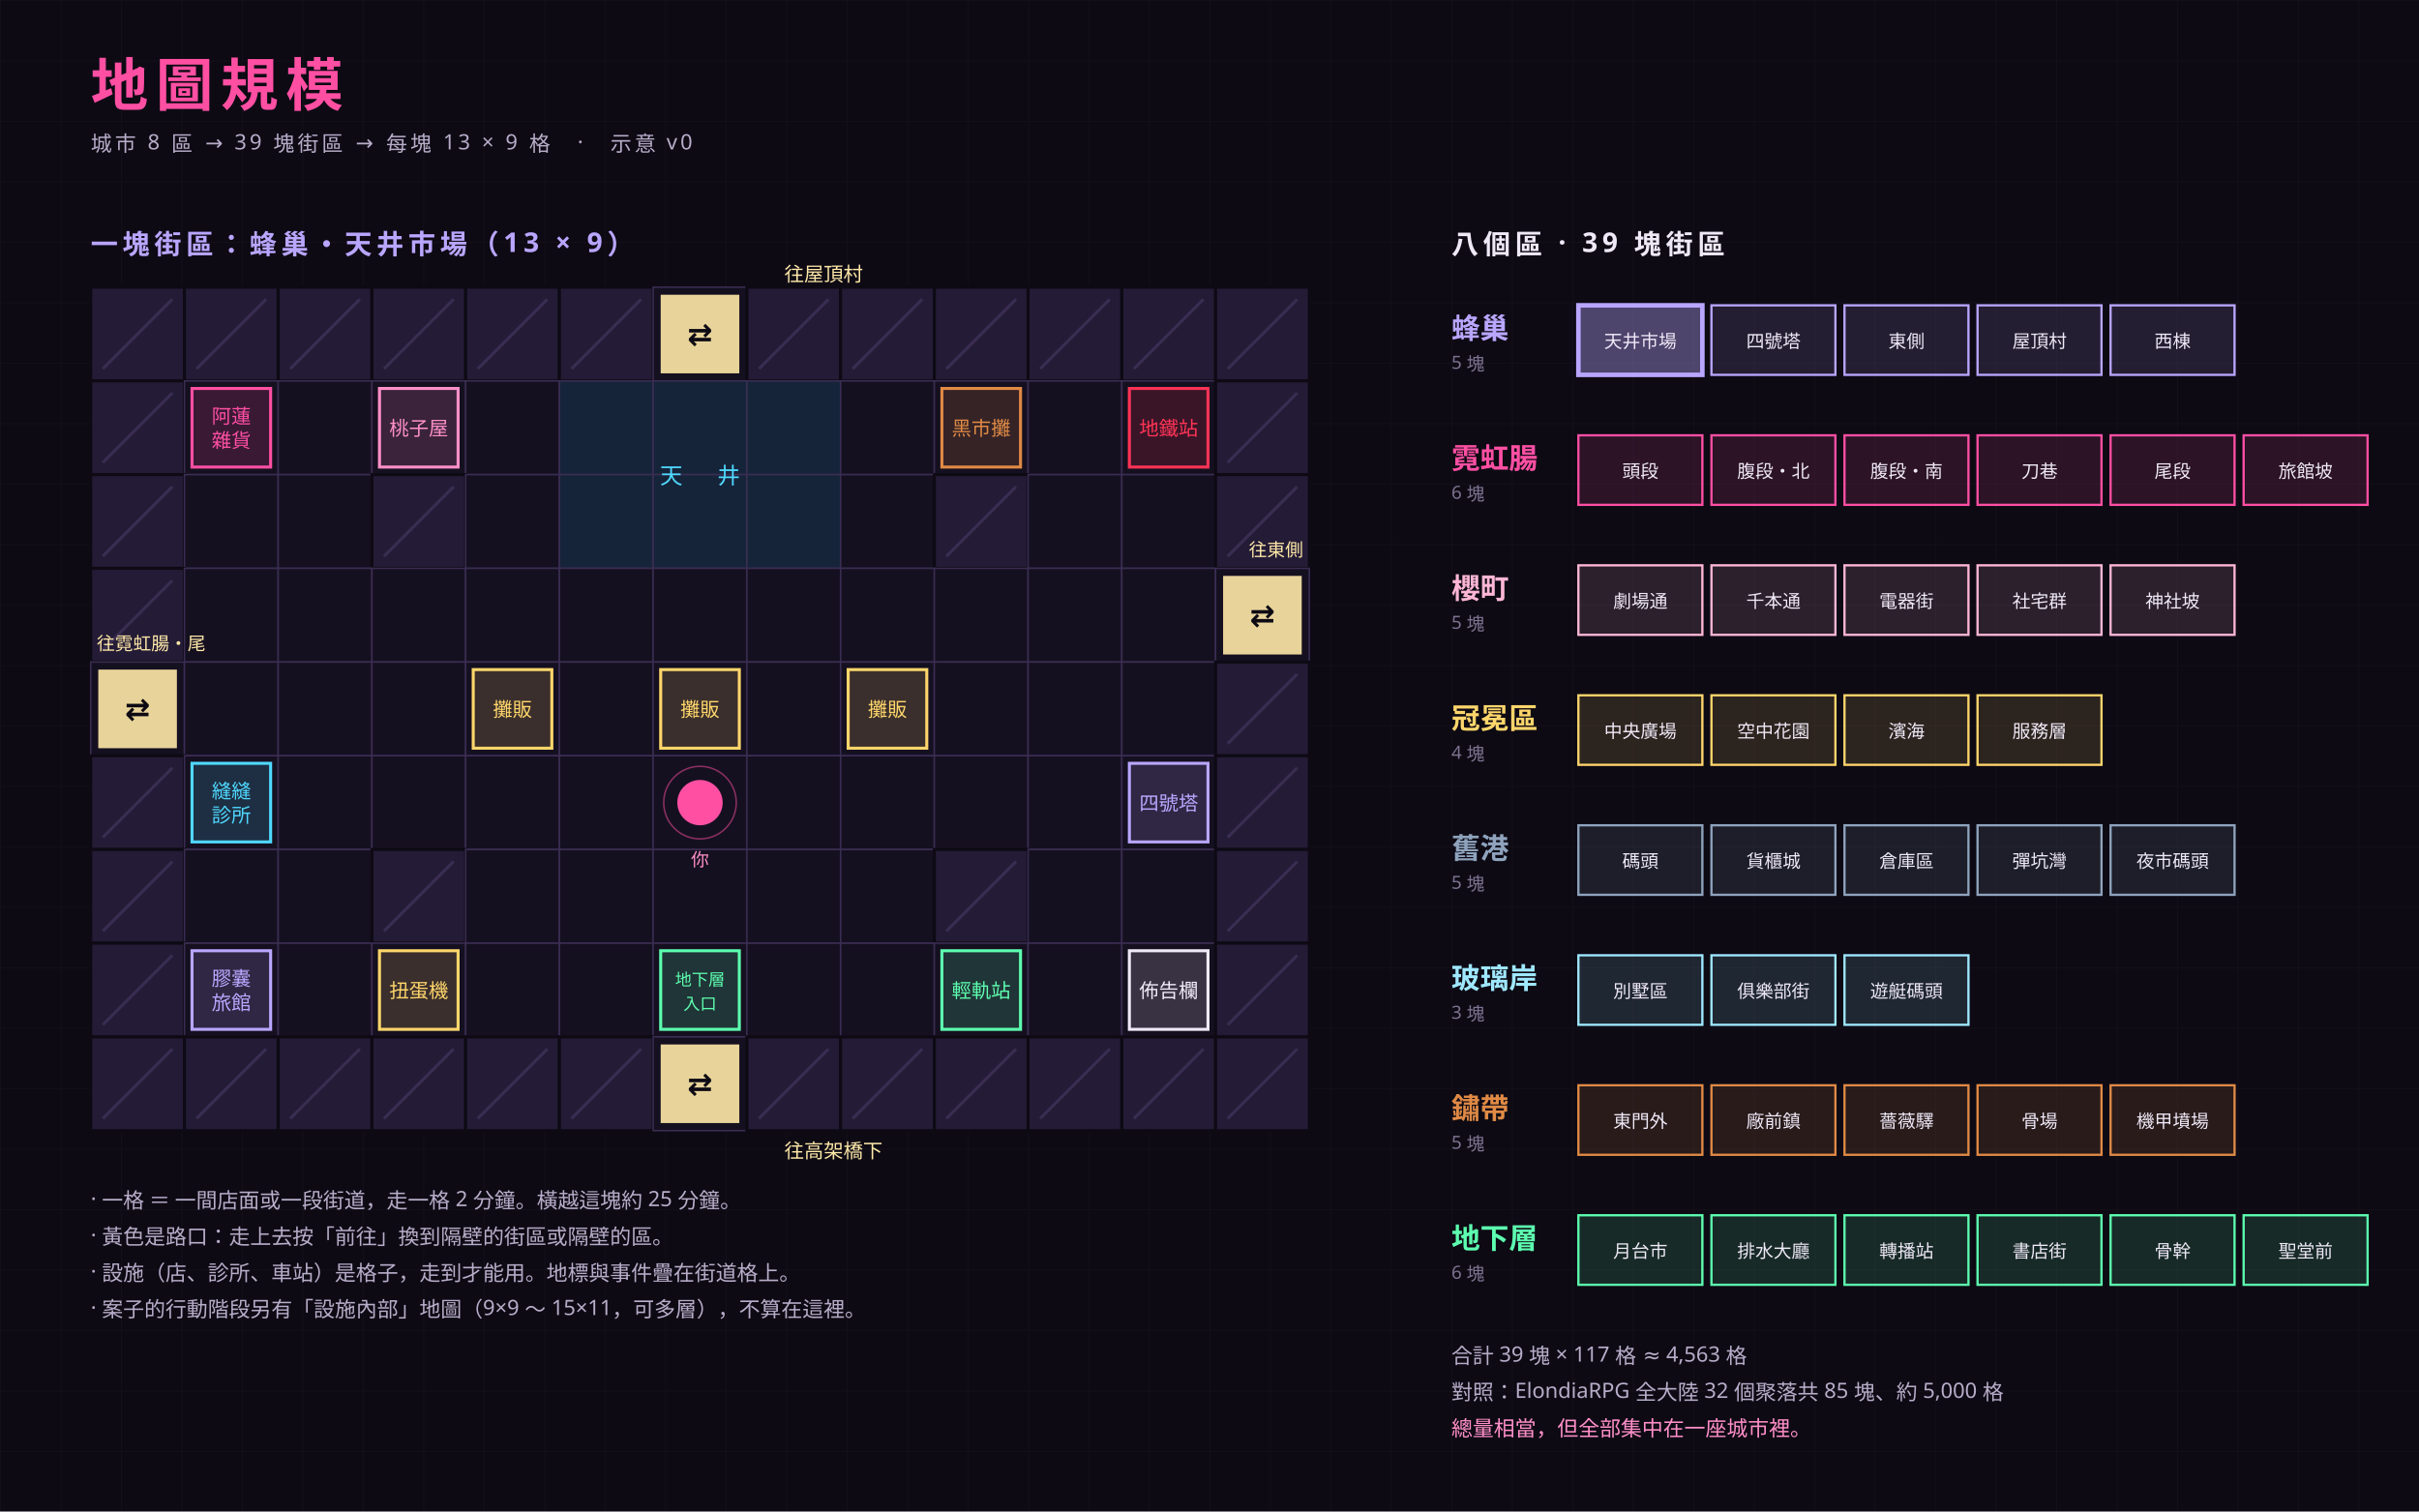
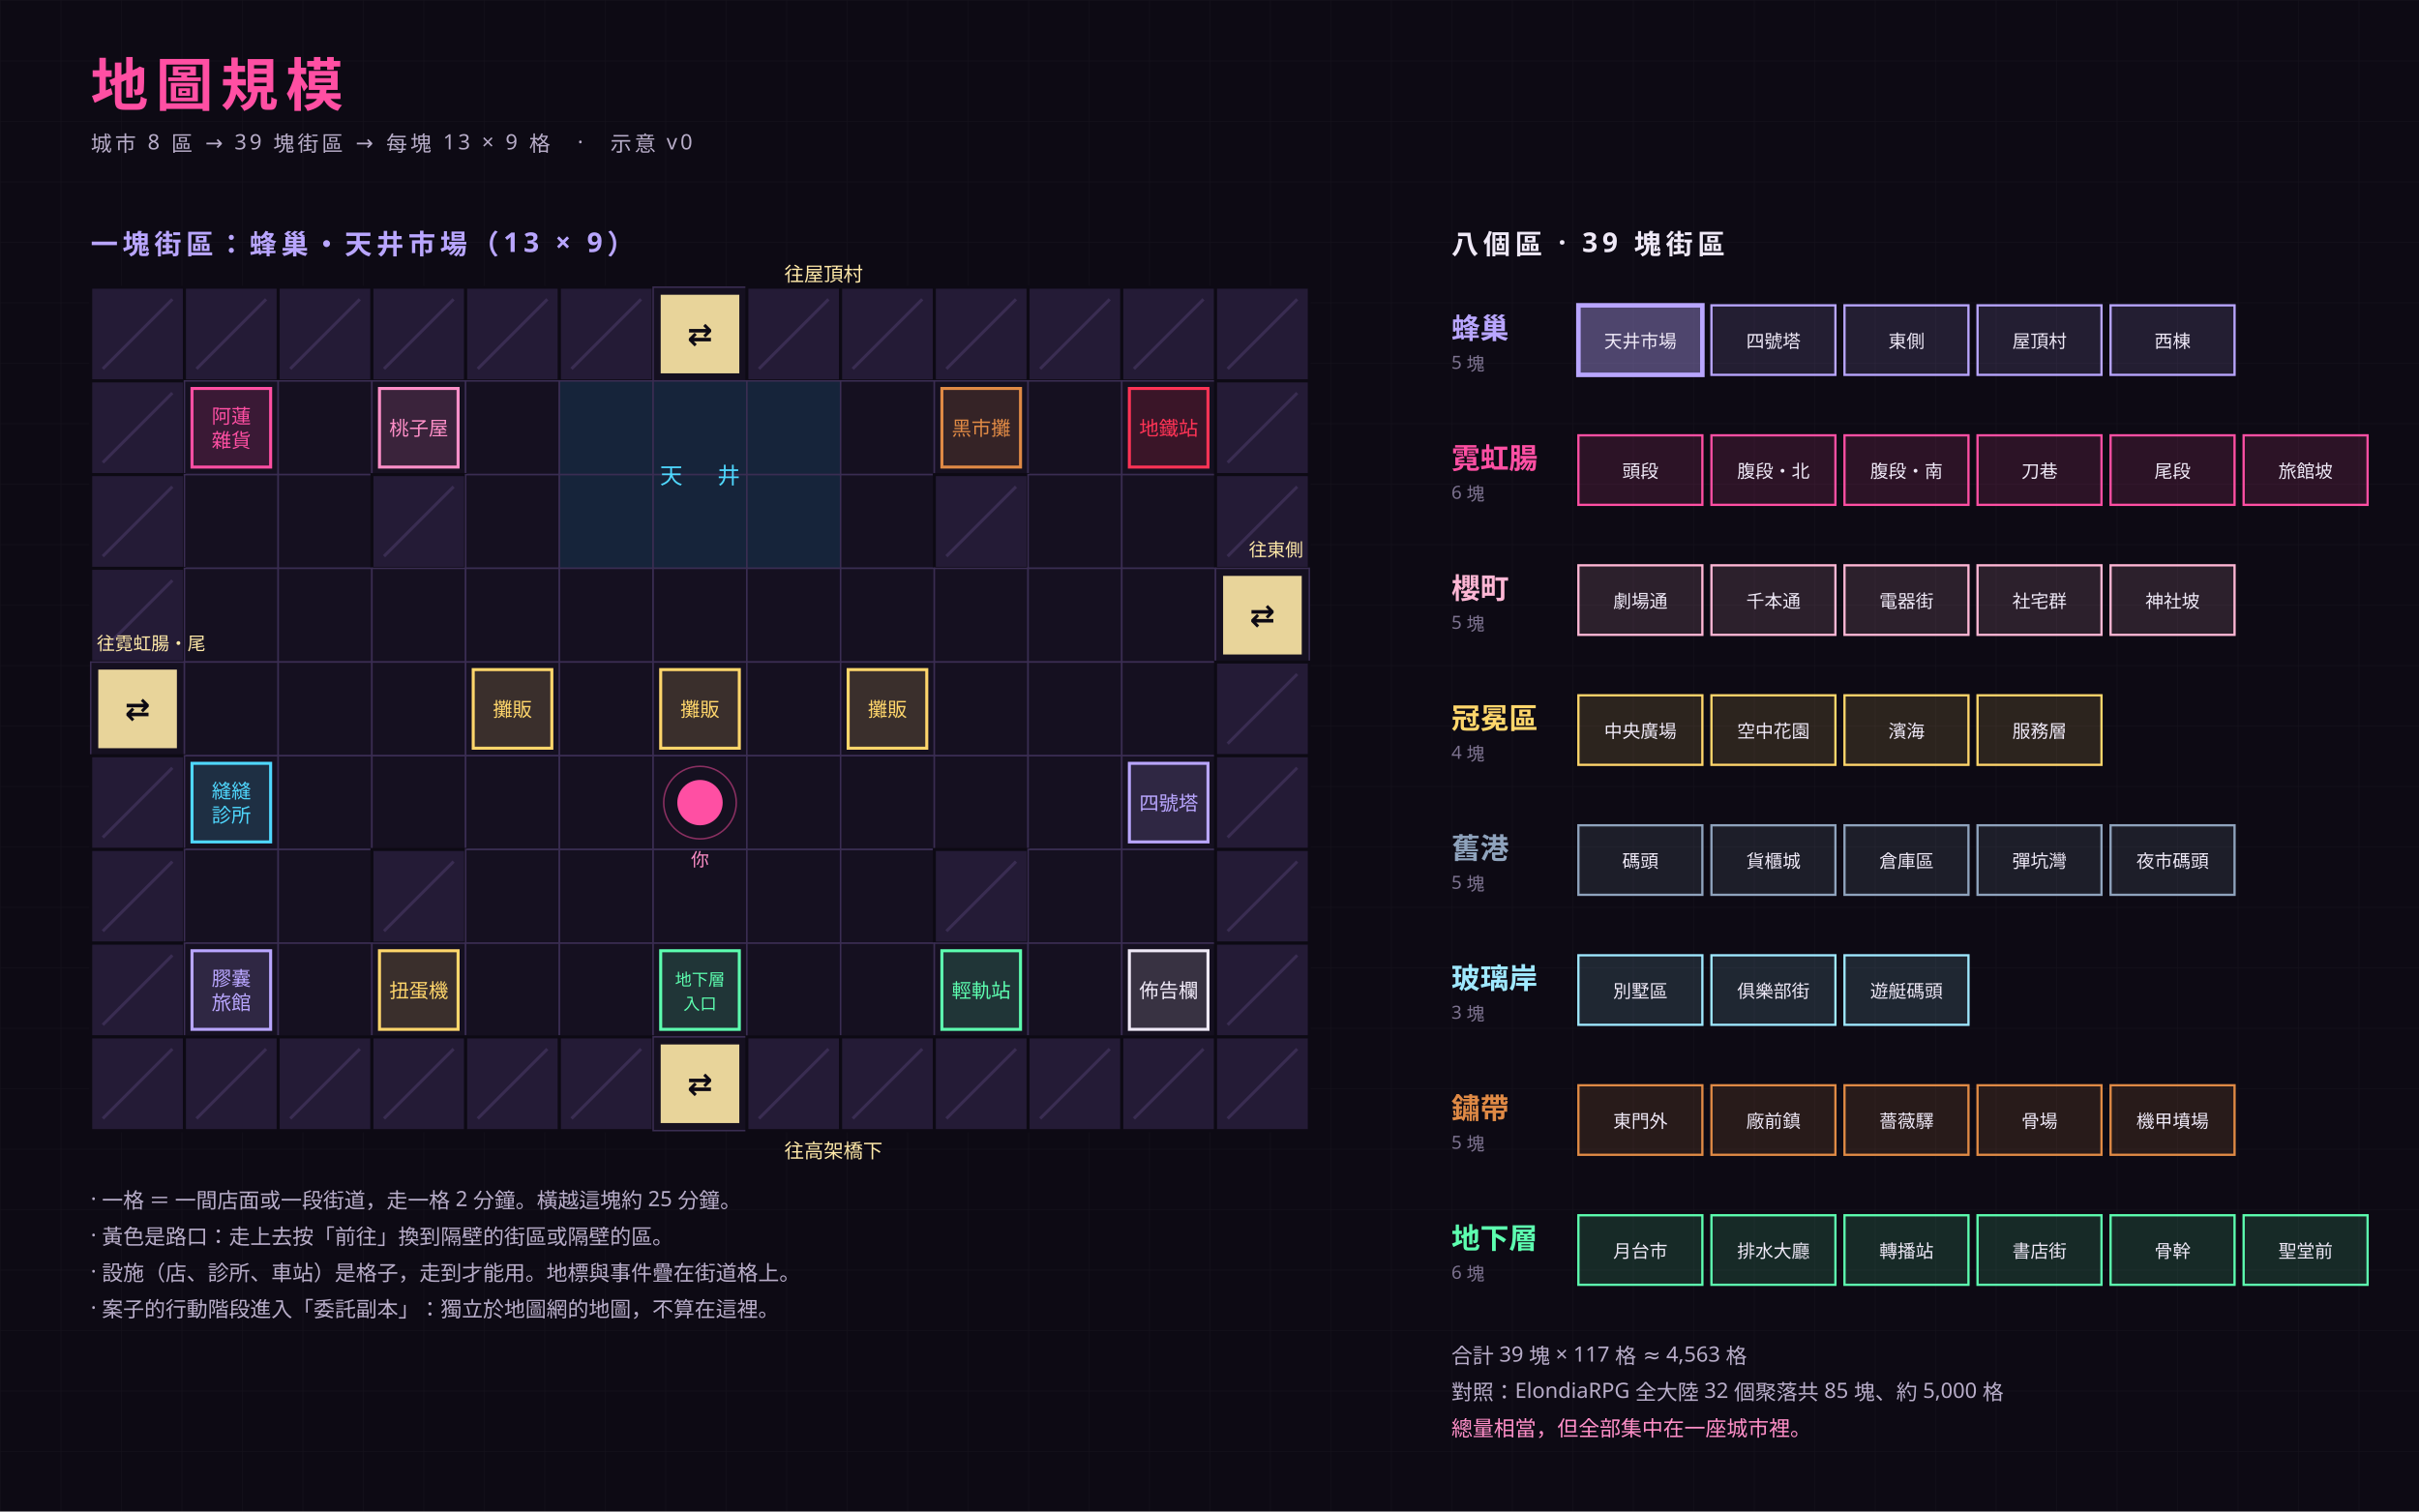
<svg xmlns="http://www.w3.org/2000/svg" viewBox="0 0 1600 1000" width="1600" height="1000" font-family="'Noto Sans TC','PingFang TC','Microsoft JhengHei','WenQuanYi Zen Hei',sans-serif">
  <rect width="1600" height="1000" fill="#0d0a14" />
  <defs>
    <pattern id="g" width="40" height="40" patternUnits="userSpaceOnUse">
      <path d="M40 0H0V40" fill="none" stroke="#fff" stroke-opacity=".03" />
    </pattern>
  </defs>
  <rect width="1600" height="1000" fill="url(#g)" />
  <text x="60" y="70" font-size="38" font-weight="900" fill="#ff4fa3" letter-spacing="5">地圖規模</text>
  <text x="60" y="100" font-size="14" fill="#b8adc9" letter-spacing="2">城市 8 區 → 39 塊街區 → 每塊 13 × 9 格　·　示意 v0</text>
  <text x="60" y="168" font-size="18" font-weight="700" fill="#b9a6ff" letter-spacing="3">一塊街區：蜂巢・天井市場（13 × 9）</text>
  <rect x="60" y="190" width="62" height="62" fill="#241b36" stroke="#0d0a14" stroke-width="2" />
  <path d="M68 244L114 198" stroke="#3a2d52" stroke-width="2" />
  <rect x="122" y="190" width="62" height="62" fill="#241b36" stroke="#0d0a14" stroke-width="2" />
  <path d="M130 244L176 198" stroke="#3a2d52" stroke-width="2" />
  <rect x="184" y="190" width="62" height="62" fill="#241b36" stroke="#0d0a14" stroke-width="2" />
  <path d="M192 244L238 198" stroke="#3a2d52" stroke-width="2" />
  <rect x="246" y="190" width="62" height="62" fill="#241b36" stroke="#0d0a14" stroke-width="2" />
  <path d="M254 244L300 198" stroke="#3a2d52" stroke-width="2" />
  <rect x="308" y="190" width="62" height="62" fill="#241b36" stroke="#0d0a14" stroke-width="2" />
  <path d="M316 244L362 198" stroke="#3a2d52" stroke-width="2" />
  <rect x="370" y="190" width="62" height="62" fill="#241b36" stroke="#0d0a14" stroke-width="2" />
  <path d="M378 244L424 198" stroke="#3a2d52" stroke-width="2" />
  <rect x="432" y="190" width="62" height="62" fill="#151020" stroke="#3a2d52" />
  <rect x="437" y="195" width="52" height="52" fill="#ffe9a8" fill-opacity=".9" />
  <text x="463.0" y="228.0" text-anchor="middle" font-size="20" font-weight="700" fill="#0d0a14">⇄</text>
  <rect x="494" y="190" width="62" height="62" fill="#241b36" stroke="#0d0a14" stroke-width="2" />
  <path d="M502 244L548 198" stroke="#3a2d52" stroke-width="2" />
  <rect x="556" y="190" width="62" height="62" fill="#241b36" stroke="#0d0a14" stroke-width="2" />
  <path d="M564 244L610 198" stroke="#3a2d52" stroke-width="2" />
  <rect x="618" y="190" width="62" height="62" fill="#241b36" stroke="#0d0a14" stroke-width="2" />
  <path d="M626 244L672 198" stroke="#3a2d52" stroke-width="2" />
  <rect x="680" y="190" width="62" height="62" fill="#241b36" stroke="#0d0a14" stroke-width="2" />
  <path d="M688 244L734 198" stroke="#3a2d52" stroke-width="2" />
  <rect x="742" y="190" width="62" height="62" fill="#241b36" stroke="#0d0a14" stroke-width="2" />
  <path d="M750 244L796 198" stroke="#3a2d52" stroke-width="2" />
  <rect x="804" y="190" width="62" height="62" fill="#241b36" stroke="#0d0a14" stroke-width="2" />
  <path d="M812 244L858 198" stroke="#3a2d52" stroke-width="2" />
  <rect x="60" y="252" width="62" height="62" fill="#241b36" stroke="#0d0a14" stroke-width="2" />
  <path d="M68 306L114 260" stroke="#3a2d52" stroke-width="2" />
  <rect x="122" y="252" width="62" height="62" fill="#151020" stroke="#3a2d52" />
  <rect x="127" y="257" width="52" height="52" fill="#ff4fa3" fill-opacity=".16" stroke="#ff4fa3" stroke-width="2" />
  <text x="153.0" y="280.0" text-anchor="middle" font-size="13" fill="#ff4fa3">阿蓮</text>
  <text x="153.0" y="296.0" text-anchor="middle" font-size="13" fill="#ff4fa3">雜貨</text>
  <rect x="184" y="252" width="62" height="62" fill="#151020" stroke="#3a2d52" />
  <rect x="246" y="252" width="62" height="62" fill="#151020" stroke="#3a2d52" />
  <rect x="251" y="257" width="52" height="52" fill="#ff8fc8" fill-opacity=".16" stroke="#ff8fc8" stroke-width="2" />
  <text x="277.0" y="288.0" text-anchor="middle" font-size="13" fill="#ff8fc8">桃子屋</text>
  <rect x="308" y="252" width="62" height="62" fill="#151020" stroke="#3a2d52" />
  <rect x="370" y="252" width="62" height="62" fill="#16243a" stroke="#3a2d52" />
  <rect x="432" y="252" width="62" height="62" fill="#16243a" stroke="#3a2d52" />
  <rect x="494" y="252" width="62" height="62" fill="#16243a" stroke="#3a2d52" />
  <rect x="556" y="252" width="62" height="62" fill="#151020" stroke="#3a2d52" />
  <rect x="618" y="252" width="62" height="62" fill="#151020" stroke="#3a2d52" />
  <rect x="623" y="257" width="52" height="52" fill="#e08a45" fill-opacity=".16" stroke="#e08a45" stroke-width="2" />
  <text x="649.0" y="288.0" text-anchor="middle" font-size="13" fill="#e08a45">黑市攤</text>
  <rect x="680" y="252" width="62" height="62" fill="#151020" stroke="#3a2d52" />
  <rect x="742" y="252" width="62" height="62" fill="#151020" stroke="#3a2d52" />
  <rect x="747" y="257" width="52" height="52" fill="#ff3355" fill-opacity=".16" stroke="#ff3355" stroke-width="2" />
  <text x="773.0" y="288.0" text-anchor="middle" font-size="13" fill="#ff3355">地鐵站</text>
  <rect x="804" y="252" width="62" height="62" fill="#241b36" stroke="#0d0a14" stroke-width="2" />
  <path d="M812 306L858 260" stroke="#3a2d52" stroke-width="2" />
  <rect x="60" y="314" width="62" height="62" fill="#241b36" stroke="#0d0a14" stroke-width="2" />
  <path d="M68 368L114 322" stroke="#3a2d52" stroke-width="2" />
  <rect x="122" y="314" width="62" height="62" fill="#151020" stroke="#3a2d52" />
  <rect x="184" y="314" width="62" height="62" fill="#151020" stroke="#3a2d52" />
  <rect x="246" y="314" width="62" height="62" fill="#241b36" stroke="#0d0a14" stroke-width="2" />
  <path d="M254 368L300 322" stroke="#3a2d52" stroke-width="2" />
  <rect x="308" y="314" width="62" height="62" fill="#151020" stroke="#3a2d52" />
  <rect x="370" y="314" width="62" height="62" fill="#16243a" stroke="#3a2d52" />
  <rect x="432" y="314" width="62" height="62" fill="#16243a" stroke="#3a2d52" />
  <rect x="494" y="314" width="62" height="62" fill="#16243a" stroke="#3a2d52" />
  <rect x="556" y="314" width="62" height="62" fill="#151020" stroke="#3a2d52" />
  <rect x="618" y="314" width="62" height="62" fill="#241b36" stroke="#0d0a14" stroke-width="2" />
  <path d="M626 368L672 322" stroke="#3a2d52" stroke-width="2" />
  <rect x="680" y="314" width="62" height="62" fill="#151020" stroke="#3a2d52" />
  <rect x="742" y="314" width="62" height="62" fill="#151020" stroke="#3a2d52" />
  <rect x="804" y="314" width="62" height="62" fill="#241b36" stroke="#0d0a14" stroke-width="2" />
  <path d="M812 368L858 322" stroke="#3a2d52" stroke-width="2" />
  <rect x="60" y="376" width="62" height="62" fill="#241b36" stroke="#0d0a14" stroke-width="2" />
  <path d="M68 430L114 384" stroke="#3a2d52" stroke-width="2" />
  <rect x="122" y="376" width="62" height="62" fill="#151020" stroke="#3a2d52" />
  <rect x="184" y="376" width="62" height="62" fill="#151020" stroke="#3a2d52" />
  <rect x="246" y="376" width="62" height="62" fill="#151020" stroke="#3a2d52" />
  <rect x="308" y="376" width="62" height="62" fill="#151020" stroke="#3a2d52" />
  <rect x="370" y="376" width="62" height="62" fill="#151020" stroke="#3a2d52" />
  <rect x="432" y="376" width="62" height="62" fill="#151020" stroke="#3a2d52" />
  <rect x="494" y="376" width="62" height="62" fill="#151020" stroke="#3a2d52" />
  <rect x="556" y="376" width="62" height="62" fill="#151020" stroke="#3a2d52" />
  <rect x="618" y="376" width="62" height="62" fill="#151020" stroke="#3a2d52" />
  <rect x="680" y="376" width="62" height="62" fill="#151020" stroke="#3a2d52" />
  <rect x="742" y="376" width="62" height="62" fill="#151020" stroke="#3a2d52" />
  <rect x="804" y="376" width="62" height="62" fill="#151020" stroke="#3a2d52" />
  <rect x="809" y="381" width="52" height="52" fill="#ffe9a8" fill-opacity=".9" />
  <text x="835.0" y="414.0" text-anchor="middle" font-size="20" font-weight="700" fill="#0d0a14">⇄</text>
  <rect x="60" y="438" width="62" height="62" fill="#151020" stroke="#3a2d52" />
  <rect x="65" y="443" width="52" height="52" fill="#ffe9a8" fill-opacity=".9" />
  <text x="91.0" y="476.0" text-anchor="middle" font-size="20" font-weight="700" fill="#0d0a14">⇄</text>
  <rect x="122" y="438" width="62" height="62" fill="#151020" stroke="#3a2d52" />
  <rect x="184" y="438" width="62" height="62" fill="#151020" stroke="#3a2d52" />
  <rect x="246" y="438" width="62" height="62" fill="#151020" stroke="#3a2d52" />
  <rect x="308" y="438" width="62" height="62" fill="#151020" stroke="#3a2d52" />
  <rect x="313" y="443" width="52" height="52" fill="#ffd66b" fill-opacity=".16" stroke="#ffd66b" stroke-width="2" />
  <text x="339.0" y="474.0" text-anchor="middle" font-size="13" fill="#ffd66b">攤販</text>
  <rect x="370" y="438" width="62" height="62" fill="#151020" stroke="#3a2d52" />
  <rect x="432" y="438" width="62" height="62" fill="#151020" stroke="#3a2d52" />
  <rect x="437" y="443" width="52" height="52" fill="#ffd66b" fill-opacity=".16" stroke="#ffd66b" stroke-width="2" />
  <text x="463.0" y="474.0" text-anchor="middle" font-size="13" fill="#ffd66b">攤販</text>
  <rect x="494" y="438" width="62" height="62" fill="#151020" stroke="#3a2d52" />
  <rect x="556" y="438" width="62" height="62" fill="#151020" stroke="#3a2d52" />
  <rect x="561" y="443" width="52" height="52" fill="#ffd66b" fill-opacity=".16" stroke="#ffd66b" stroke-width="2" />
  <text x="587.0" y="474.0" text-anchor="middle" font-size="13" fill="#ffd66b">攤販</text>
  <rect x="618" y="438" width="62" height="62" fill="#151020" stroke="#3a2d52" />
  <rect x="680" y="438" width="62" height="62" fill="#151020" stroke="#3a2d52" />
  <rect x="742" y="438" width="62" height="62" fill="#151020" stroke="#3a2d52" />
  <rect x="804" y="438" width="62" height="62" fill="#241b36" stroke="#0d0a14" stroke-width="2" />
  <path d="M812 492L858 446" stroke="#3a2d52" stroke-width="2" />
  <rect x="60" y="500" width="62" height="62" fill="#241b36" stroke="#0d0a14" stroke-width="2" />
  <path d="M68 554L114 508" stroke="#3a2d52" stroke-width="2" />
  <rect x="122" y="500" width="62" height="62" fill="#151020" stroke="#3a2d52" />
  <rect x="127" y="505" width="52" height="52" fill="#4fd8ff" fill-opacity=".16" stroke="#4fd8ff" stroke-width="2" />
  <text x="153.0" y="528.0" text-anchor="middle" font-size="13" fill="#4fd8ff">縫縫</text>
  <text x="153.0" y="544.0" text-anchor="middle" font-size="13" fill="#4fd8ff">診所</text>
  <rect x="184" y="500" width="62" height="62" fill="#151020" stroke="#3a2d52" />
  <rect x="246" y="500" width="62" height="62" fill="#151020" stroke="#3a2d52" />
  <rect x="308" y="500" width="62" height="62" fill="#151020" stroke="#3a2d52" />
  <rect x="370" y="500" width="62" height="62" fill="#151020" stroke="#3a2d52" />
  <rect x="432" y="500" width="62" height="62" fill="#151020" stroke="#3a2d52" />
  <rect x="494" y="500" width="62" height="62" fill="#151020" stroke="#3a2d52" />
  <rect x="556" y="500" width="62" height="62" fill="#151020" stroke="#3a2d52" />
  <rect x="618" y="500" width="62" height="62" fill="#151020" stroke="#3a2d52" />
  <rect x="680" y="500" width="62" height="62" fill="#151020" stroke="#3a2d52" />
  <rect x="742" y="500" width="62" height="62" fill="#151020" stroke="#3a2d52" />
  <rect x="747" y="505" width="52" height="52" fill="#b9a6ff" fill-opacity=".16" stroke="#b9a6ff" stroke-width="2" />
  <text x="773.0" y="536.0" text-anchor="middle" font-size="13" fill="#b9a6ff">四號塔</text>
  <rect x="804" y="500" width="62" height="62" fill="#241b36" stroke="#0d0a14" stroke-width="2" />
  <path d="M812 554L858 508" stroke="#3a2d52" stroke-width="2" />
  <rect x="60" y="562" width="62" height="62" fill="#241b36" stroke="#0d0a14" stroke-width="2" />
  <path d="M68 616L114 570" stroke="#3a2d52" stroke-width="2" />
  <rect x="122" y="562" width="62" height="62" fill="#151020" stroke="#3a2d52" />
  <rect x="184" y="562" width="62" height="62" fill="#151020" stroke="#3a2d52" />
  <rect x="246" y="562" width="62" height="62" fill="#241b36" stroke="#0d0a14" stroke-width="2" />
  <path d="M254 616L300 570" stroke="#3a2d52" stroke-width="2" />
  <rect x="308" y="562" width="62" height="62" fill="#151020" stroke="#3a2d52" />
  <rect x="370" y="562" width="62" height="62" fill="#151020" stroke="#3a2d52" />
  <rect x="432" y="562" width="62" height="62" fill="#151020" stroke="#3a2d52" />
  <rect x="494" y="562" width="62" height="62" fill="#151020" stroke="#3a2d52" />
  <rect x="556" y="562" width="62" height="62" fill="#151020" stroke="#3a2d52" />
  <rect x="618" y="562" width="62" height="62" fill="#241b36" stroke="#0d0a14" stroke-width="2" />
  <path d="M626 616L672 570" stroke="#3a2d52" stroke-width="2" />
  <rect x="680" y="562" width="62" height="62" fill="#151020" stroke="#3a2d52" />
  <rect x="742" y="562" width="62" height="62" fill="#151020" stroke="#3a2d52" />
  <rect x="804" y="562" width="62" height="62" fill="#241b36" stroke="#0d0a14" stroke-width="2" />
  <path d="M812 616L858 570" stroke="#3a2d52" stroke-width="2" />
  <rect x="60" y="624" width="62" height="62" fill="#241b36" stroke="#0d0a14" stroke-width="2" />
  <path d="M68 678L114 632" stroke="#3a2d52" stroke-width="2" />
  <rect x="122" y="624" width="62" height="62" fill="#151020" stroke="#3a2d52" />
  <rect x="127" y="629" width="52" height="52" fill="#b9a6ff" fill-opacity=".16" stroke="#b9a6ff" stroke-width="2" />
  <text x="153.0" y="652.0" text-anchor="middle" font-size="13" fill="#b9a6ff">膠囊</text>
  <text x="153.0" y="668.0" text-anchor="middle" font-size="13" fill="#b9a6ff">旅館</text>
  <rect x="184" y="624" width="62" height="62" fill="#151020" stroke="#3a2d52" />
  <rect x="246" y="624" width="62" height="62" fill="#151020" stroke="#3a2d52" />
  <rect x="251" y="629" width="52" height="52" fill="#ffd66b" fill-opacity=".16" stroke="#ffd66b" stroke-width="2" />
  <text x="277.0" y="660.0" text-anchor="middle" font-size="13" fill="#ffd66b">扭蛋機</text>
  <rect x="308" y="624" width="62" height="62" fill="#151020" stroke="#3a2d52" />
  <rect x="370" y="624" width="62" height="62" fill="#151020" stroke="#3a2d52" />
  <rect x="432" y="624" width="62" height="62" fill="#151020" stroke="#3a2d52" />
  <rect x="437" y="629" width="52" height="52" fill="#5dffb0" fill-opacity=".16" stroke="#5dffb0" stroke-width="2" />
  <text x="463.0" y="652.0" text-anchor="middle" font-size="11" fill="#5dffb0">地下層</text>
  <text x="463.0" y="668.0" text-anchor="middle" font-size="11" fill="#5dffb0">入口</text>
  <rect x="494" y="624" width="62" height="62" fill="#151020" stroke="#3a2d52" />
  <rect x="556" y="624" width="62" height="62" fill="#151020" stroke="#3a2d52" />
  <rect x="618" y="624" width="62" height="62" fill="#151020" stroke="#3a2d52" />
  <rect x="623" y="629" width="52" height="52" fill="#5dffb0" fill-opacity=".16" stroke="#5dffb0" stroke-width="2" />
  <text x="649.0" y="660.0" text-anchor="middle" font-size="13" fill="#5dffb0">輕軌站</text>
  <rect x="680" y="624" width="62" height="62" fill="#151020" stroke="#3a2d52" />
  <rect x="742" y="624" width="62" height="62" fill="#151020" stroke="#3a2d52" />
  <rect x="747" y="629" width="52" height="52" fill="#efe9f7" fill-opacity=".16" stroke="#efe9f7" stroke-width="2" />
  <text x="773.0" y="660.0" text-anchor="middle" font-size="13" fill="#efe9f7">佈告欄</text>
  <rect x="804" y="624" width="62" height="62" fill="#241b36" stroke="#0d0a14" stroke-width="2" />
  <path d="M812 678L858 632" stroke="#3a2d52" stroke-width="2" />
  <rect x="60" y="686" width="62" height="62" fill="#241b36" stroke="#0d0a14" stroke-width="2" />
  <path d="M68 740L114 694" stroke="#3a2d52" stroke-width="2" />
  <rect x="122" y="686" width="62" height="62" fill="#241b36" stroke="#0d0a14" stroke-width="2" />
  <path d="M130 740L176 694" stroke="#3a2d52" stroke-width="2" />
  <rect x="184" y="686" width="62" height="62" fill="#241b36" stroke="#0d0a14" stroke-width="2" />
  <path d="M192 740L238 694" stroke="#3a2d52" stroke-width="2" />
  <rect x="246" y="686" width="62" height="62" fill="#241b36" stroke="#0d0a14" stroke-width="2" />
  <path d="M254 740L300 694" stroke="#3a2d52" stroke-width="2" />
  <rect x="308" y="686" width="62" height="62" fill="#241b36" stroke="#0d0a14" stroke-width="2" />
  <path d="M316 740L362 694" stroke="#3a2d52" stroke-width="2" />
  <rect x="370" y="686" width="62" height="62" fill="#241b36" stroke="#0d0a14" stroke-width="2" />
  <path d="M378 740L424 694" stroke="#3a2d52" stroke-width="2" />
  <rect x="432" y="686" width="62" height="62" fill="#151020" stroke="#3a2d52" />
  <rect x="437" y="691" width="52" height="52" fill="#ffe9a8" fill-opacity=".9" />
  <text x="463.0" y="724.0" text-anchor="middle" font-size="20" font-weight="700" fill="#0d0a14">⇄</text>
  <rect x="494" y="686" width="62" height="62" fill="#241b36" stroke="#0d0a14" stroke-width="2" />
  <path d="M502 740L548 694" stroke="#3a2d52" stroke-width="2" />
  <rect x="556" y="686" width="62" height="62" fill="#241b36" stroke="#0d0a14" stroke-width="2" />
  <path d="M564 740L610 694" stroke="#3a2d52" stroke-width="2" />
  <rect x="618" y="686" width="62" height="62" fill="#241b36" stroke="#0d0a14" stroke-width="2" />
  <path d="M626 740L672 694" stroke="#3a2d52" stroke-width="2" />
  <rect x="680" y="686" width="62" height="62" fill="#241b36" stroke="#0d0a14" stroke-width="2" />
  <path d="M688 740L734 694" stroke="#3a2d52" stroke-width="2" />
  <rect x="742" y="686" width="62" height="62" fill="#241b36" stroke="#0d0a14" stroke-width="2" />
  <path d="M750 740L796 694" stroke="#3a2d52" stroke-width="2" />
  <rect x="804" y="686" width="62" height="62" fill="#241b36" stroke="#0d0a14" stroke-width="2" />
  <path d="M812 740L858 694" stroke="#3a2d52" stroke-width="2" />
  <text x="463.0" y="320" text-anchor="middle" font-size="15" fill="#4fd8ff" letter-spacing="4">天　井</text>
  <circle cx="463.0" cy="531.0" r="15" fill="#ff4fa3" />
  <circle cx="463.0" cy="531.0" r="24" fill="none" stroke="#ff4fa3" stroke-opacity=".5" />
  <text x="463.0" y="573.0" text-anchor="middle" font-size="12" fill="#ff8fc8">你</text>
  <text x="518.8" y="186" font-size="13" fill="#ffe9a8">往屋頂村</text>
  <text x="518.8" y="766" font-size="13" fill="#ffe9a8">往高架橋下</text>
  <text x="64" y="430" font-size="12" fill="#ffe9a8">往霓虹腸・尾</text>
  <text x="862" y="368" text-anchor="end" font-size="12" fill="#ffe9a8">往東側</text>
  <text x="60" y="798" font-size="14" fill="#b8adc9">· 一格 ＝ 一間店面或一段街道，走一格 2 分鐘。橫越這塊約 25 分鐘。</text>
  <text x="60" y="822" font-size="14" fill="#b8adc9">· 黃色是路口：走上去按「前往」換到隔壁的街區或隔壁的區。</text>
  <text x="60" y="846" font-size="14" fill="#b8adc9">· 設施（店、診所、車站）是格子，走到才能用。地標與事件疊在街道格上。</text>
-   <text x="60" y="870" font-size="14" fill="#b8adc9">· 案子的行動階段另有「設施內部」地圖（9×9 ～ 15×11，可多層），不算在這裡。</text>
+   <text x="60" y="870" font-size="14" fill="#b8adc9">· 案子的行動階段進入「委託副本」：獨立於地圖網的地圖，不算在這裡。</text>
  <text x="960" y="168" font-size="18" font-weight="700" fill="#efe9f7" letter-spacing="3">八個區 · 39 塊街區</text>
  <text x="960" y="224" font-size="19" font-weight="700" fill="#b9a6ff">蜂巢</text>
  <text x="960" y="244" font-size="12" fill="#7d7390">5 塊</text>
  <rect x="1044" y="202" width="82" height="46" fill="#b9a6ff" fill-opacity="0.38" stroke="#b9a6ff" stroke-width="3" />
  <text x="1085.0" y="230.0" text-anchor="middle" font-size="12" fill="#efe9f7">天井市場</text>
  <rect x="1132" y="202" width="82" height="46" fill="#b9a6ff" fill-opacity="0.13" stroke="#b9a6ff" stroke-width="1.5" />
  <text x="1173.0" y="230.0" text-anchor="middle" font-size="12" fill="#efe9f7">四號塔</text>
  <rect x="1220" y="202" width="82" height="46" fill="#b9a6ff" fill-opacity="0.13" stroke="#b9a6ff" stroke-width="1.5" />
  <text x="1261.0" y="230.0" text-anchor="middle" font-size="12" fill="#efe9f7">東側</text>
  <rect x="1308" y="202" width="82" height="46" fill="#b9a6ff" fill-opacity="0.13" stroke="#b9a6ff" stroke-width="1.5" />
  <text x="1349.0" y="230.0" text-anchor="middle" font-size="12" fill="#efe9f7">屋頂村</text>
  <rect x="1396" y="202" width="82" height="46" fill="#b9a6ff" fill-opacity="0.13" stroke="#b9a6ff" stroke-width="1.5" />
  <text x="1437.0" y="230.0" text-anchor="middle" font-size="12" fill="#efe9f7">西棟</text>
  <text x="960" y="310" font-size="19" font-weight="700" fill="#ff4fa3">霓虹腸</text>
  <text x="960" y="330" font-size="12" fill="#7d7390">6 塊</text>
  <rect x="1044" y="288" width="82" height="46" fill="#ff4fa3" fill-opacity="0.13" stroke="#ff4fa3" stroke-width="1.5" />
  <text x="1085.0" y="316.0" text-anchor="middle" font-size="12" fill="#efe9f7">頭段</text>
  <rect x="1132" y="288" width="82" height="46" fill="#ff4fa3" fill-opacity="0.13" stroke="#ff4fa3" stroke-width="1.5" />
  <text x="1173.0" y="316.0" text-anchor="middle" font-size="12" fill="#efe9f7">腹段・北</text>
  <rect x="1220" y="288" width="82" height="46" fill="#ff4fa3" fill-opacity="0.13" stroke="#ff4fa3" stroke-width="1.5" />
  <text x="1261.0" y="316.0" text-anchor="middle" font-size="12" fill="#efe9f7">腹段・南</text>
  <rect x="1308" y="288" width="82" height="46" fill="#ff4fa3" fill-opacity="0.13" stroke="#ff4fa3" stroke-width="1.5" />
  <text x="1349.0" y="316.0" text-anchor="middle" font-size="12" fill="#efe9f7">刀巷</text>
  <rect x="1396" y="288" width="82" height="46" fill="#ff4fa3" fill-opacity="0.13" stroke="#ff4fa3" stroke-width="1.5" />
  <text x="1437.0" y="316.0" text-anchor="middle" font-size="12" fill="#efe9f7">尾段</text>
  <rect x="1484" y="288" width="82" height="46" fill="#ff4fa3" fill-opacity="0.13" stroke="#ff4fa3" stroke-width="1.5" />
  <text x="1525.0" y="316.0" text-anchor="middle" font-size="12" fill="#efe9f7">旅館坡</text>
  <text x="960" y="396" font-size="19" font-weight="700" fill="#ffb7d5">櫻町</text>
  <text x="960" y="416" font-size="12" fill="#7d7390">5 塊</text>
  <rect x="1044" y="374" width="82" height="46" fill="#ffb7d5" fill-opacity="0.13" stroke="#ffb7d5" stroke-width="1.5" />
  <text x="1085.0" y="402.0" text-anchor="middle" font-size="12" fill="#efe9f7">劇場通</text>
  <rect x="1132" y="374" width="82" height="46" fill="#ffb7d5" fill-opacity="0.13" stroke="#ffb7d5" stroke-width="1.5" />
  <text x="1173.0" y="402.0" text-anchor="middle" font-size="12" fill="#efe9f7">千本通</text>
  <rect x="1220" y="374" width="82" height="46" fill="#ffb7d5" fill-opacity="0.13" stroke="#ffb7d5" stroke-width="1.5" />
  <text x="1261.0" y="402.0" text-anchor="middle" font-size="12" fill="#efe9f7">電器街</text>
  <rect x="1308" y="374" width="82" height="46" fill="#ffb7d5" fill-opacity="0.13" stroke="#ffb7d5" stroke-width="1.5" />
  <text x="1349.0" y="402.0" text-anchor="middle" font-size="12" fill="#efe9f7">社宅群</text>
  <rect x="1396" y="374" width="82" height="46" fill="#ffb7d5" fill-opacity="0.13" stroke="#ffb7d5" stroke-width="1.5" />
  <text x="1437.0" y="402.0" text-anchor="middle" font-size="12" fill="#efe9f7">神社坡</text>
  <text x="960" y="482" font-size="19" font-weight="700" fill="#ffd66b">冠冕區</text>
  <text x="960" y="502" font-size="12" fill="#7d7390">4 塊</text>
  <rect x="1044" y="460" width="82" height="46" fill="#ffd66b" fill-opacity="0.13" stroke="#ffd66b" stroke-width="1.5" />
  <text x="1085.0" y="488.0" text-anchor="middle" font-size="12" fill="#efe9f7">中央廣場</text>
  <rect x="1132" y="460" width="82" height="46" fill="#ffd66b" fill-opacity="0.13" stroke="#ffd66b" stroke-width="1.5" />
  <text x="1173.0" y="488.0" text-anchor="middle" font-size="12" fill="#efe9f7">空中花園</text>
  <rect x="1220" y="460" width="82" height="46" fill="#ffd66b" fill-opacity="0.13" stroke="#ffd66b" stroke-width="1.5" />
  <text x="1261.0" y="488.0" text-anchor="middle" font-size="12" fill="#efe9f7">濱海</text>
  <rect x="1308" y="460" width="82" height="46" fill="#ffd66b" fill-opacity="0.13" stroke="#ffd66b" stroke-width="1.5" />
  <text x="1349.0" y="488.0" text-anchor="middle" font-size="12" fill="#efe9f7">服務層</text>
  <text x="960" y="568" font-size="19" font-weight="700" fill="#8fa3bd">舊港</text>
  <text x="960" y="588" font-size="12" fill="#7d7390">5 塊</text>
  <rect x="1044" y="546" width="82" height="46" fill="#8fa3bd" fill-opacity="0.13" stroke="#8fa3bd" stroke-width="1.5" />
  <text x="1085.0" y="574.0" text-anchor="middle" font-size="12" fill="#efe9f7">碼頭</text>
  <rect x="1132" y="546" width="82" height="46" fill="#8fa3bd" fill-opacity="0.13" stroke="#8fa3bd" stroke-width="1.5" />
  <text x="1173.0" y="574.0" text-anchor="middle" font-size="12" fill="#efe9f7">貨櫃城</text>
  <rect x="1220" y="546" width="82" height="46" fill="#8fa3bd" fill-opacity="0.13" stroke="#8fa3bd" stroke-width="1.5" />
  <text x="1261.0" y="574.0" text-anchor="middle" font-size="12" fill="#efe9f7">倉庫區</text>
  <rect x="1308" y="546" width="82" height="46" fill="#8fa3bd" fill-opacity="0.13" stroke="#8fa3bd" stroke-width="1.5" />
  <text x="1349.0" y="574.0" text-anchor="middle" font-size="12" fill="#efe9f7">彈坑灣</text>
  <rect x="1396" y="546" width="82" height="46" fill="#8fa3bd" fill-opacity="0.13" stroke="#8fa3bd" stroke-width="1.5" />
  <text x="1437.0" y="574.0" text-anchor="middle" font-size="12" fill="#efe9f7">夜市碼頭</text>
  <text x="960" y="654" font-size="19" font-weight="700" fill="#9fe8ff">玻璃岸</text>
  <text x="960" y="674" font-size="12" fill="#7d7390">3 塊</text>
  <rect x="1044" y="632" width="82" height="46" fill="#9fe8ff" fill-opacity="0.13" stroke="#9fe8ff" stroke-width="1.5" />
  <text x="1085.0" y="660.0" text-anchor="middle" font-size="12" fill="#efe9f7">別墅區</text>
  <rect x="1132" y="632" width="82" height="46" fill="#9fe8ff" fill-opacity="0.13" stroke="#9fe8ff" stroke-width="1.5" />
  <text x="1173.0" y="660.0" text-anchor="middle" font-size="12" fill="#efe9f7">俱樂部街</text>
  <rect x="1220" y="632" width="82" height="46" fill="#9fe8ff" fill-opacity="0.13" stroke="#9fe8ff" stroke-width="1.5" />
  <text x="1261.0" y="660.0" text-anchor="middle" font-size="12" fill="#efe9f7">遊艇碼頭</text>
  <text x="960" y="740" font-size="19" font-weight="700" fill="#e08a45">鏽帶</text>
  <text x="960" y="760" font-size="12" fill="#7d7390">5 塊</text>
  <rect x="1044" y="718" width="82" height="46" fill="#e08a45" fill-opacity="0.13" stroke="#e08a45" stroke-width="1.5" />
  <text x="1085.0" y="746.0" text-anchor="middle" font-size="12" fill="#efe9f7">東門外</text>
  <rect x="1132" y="718" width="82" height="46" fill="#e08a45" fill-opacity="0.13" stroke="#e08a45" stroke-width="1.5" />
  <text x="1173.0" y="746.0" text-anchor="middle" font-size="12" fill="#efe9f7">廠前鎮</text>
  <rect x="1220" y="718" width="82" height="46" fill="#e08a45" fill-opacity="0.13" stroke="#e08a45" stroke-width="1.5" />
  <text x="1261.0" y="746.0" text-anchor="middle" font-size="12" fill="#efe9f7">薔薇驛</text>
  <rect x="1308" y="718" width="82" height="46" fill="#e08a45" fill-opacity="0.13" stroke="#e08a45" stroke-width="1.5" />
  <text x="1349.0" y="746.0" text-anchor="middle" font-size="12" fill="#efe9f7">骨場</text>
  <rect x="1396" y="718" width="82" height="46" fill="#e08a45" fill-opacity="0.13" stroke="#e08a45" stroke-width="1.5" />
  <text x="1437.0" y="746.0" text-anchor="middle" font-size="12" fill="#efe9f7">機甲墳場</text>
  <text x="960" y="826" font-size="19" font-weight="700" fill="#5dffb0">地下層</text>
  <text x="960" y="846" font-size="12" fill="#7d7390">6 塊</text>
  <rect x="1044" y="804" width="82" height="46" fill="#5dffb0" fill-opacity="0.13" stroke="#5dffb0" stroke-width="1.5" />
  <text x="1085.0" y="832.0" text-anchor="middle" font-size="12" fill="#efe9f7">月台市</text>
  <rect x="1132" y="804" width="82" height="46" fill="#5dffb0" fill-opacity="0.13" stroke="#5dffb0" stroke-width="1.5" />
  <text x="1173.0" y="832.0" text-anchor="middle" font-size="12" fill="#efe9f7">排水大廳</text>
  <rect x="1220" y="804" width="82" height="46" fill="#5dffb0" fill-opacity="0.13" stroke="#5dffb0" stroke-width="1.5" />
  <text x="1261.0" y="832.0" text-anchor="middle" font-size="12" fill="#efe9f7">轉播站</text>
  <rect x="1308" y="804" width="82" height="46" fill="#5dffb0" fill-opacity="0.13" stroke="#5dffb0" stroke-width="1.5" />
  <text x="1349.0" y="832.0" text-anchor="middle" font-size="12" fill="#efe9f7">書店街</text>
  <rect x="1396" y="804" width="82" height="46" fill="#5dffb0" fill-opacity="0.13" stroke="#5dffb0" stroke-width="1.5" />
  <text x="1437.0" y="832.0" text-anchor="middle" font-size="12" fill="#efe9f7">骨幹</text>
  <rect x="1484" y="804" width="82" height="46" fill="#5dffb0" fill-opacity="0.13" stroke="#5dffb0" stroke-width="1.5" />
  <text x="1525.0" y="832.0" text-anchor="middle" font-size="12" fill="#efe9f7">聖堂前</text>
  <text x="960" y="902" font-size="14" fill="#b8adc9">合計 39 塊 × 117 格 ≈ 4,563 格</text>
  <text x="960" y="926" font-size="14" fill="#b8adc9">對照：ElondiaRPG 全大陸 32 個聚落共 85 塊、約 5,000 格</text>
  <text x="960" y="950" font-size="14" fill="#ff8fc8">總量相當，但全部集中在一座城市裡。</text>
</svg>
